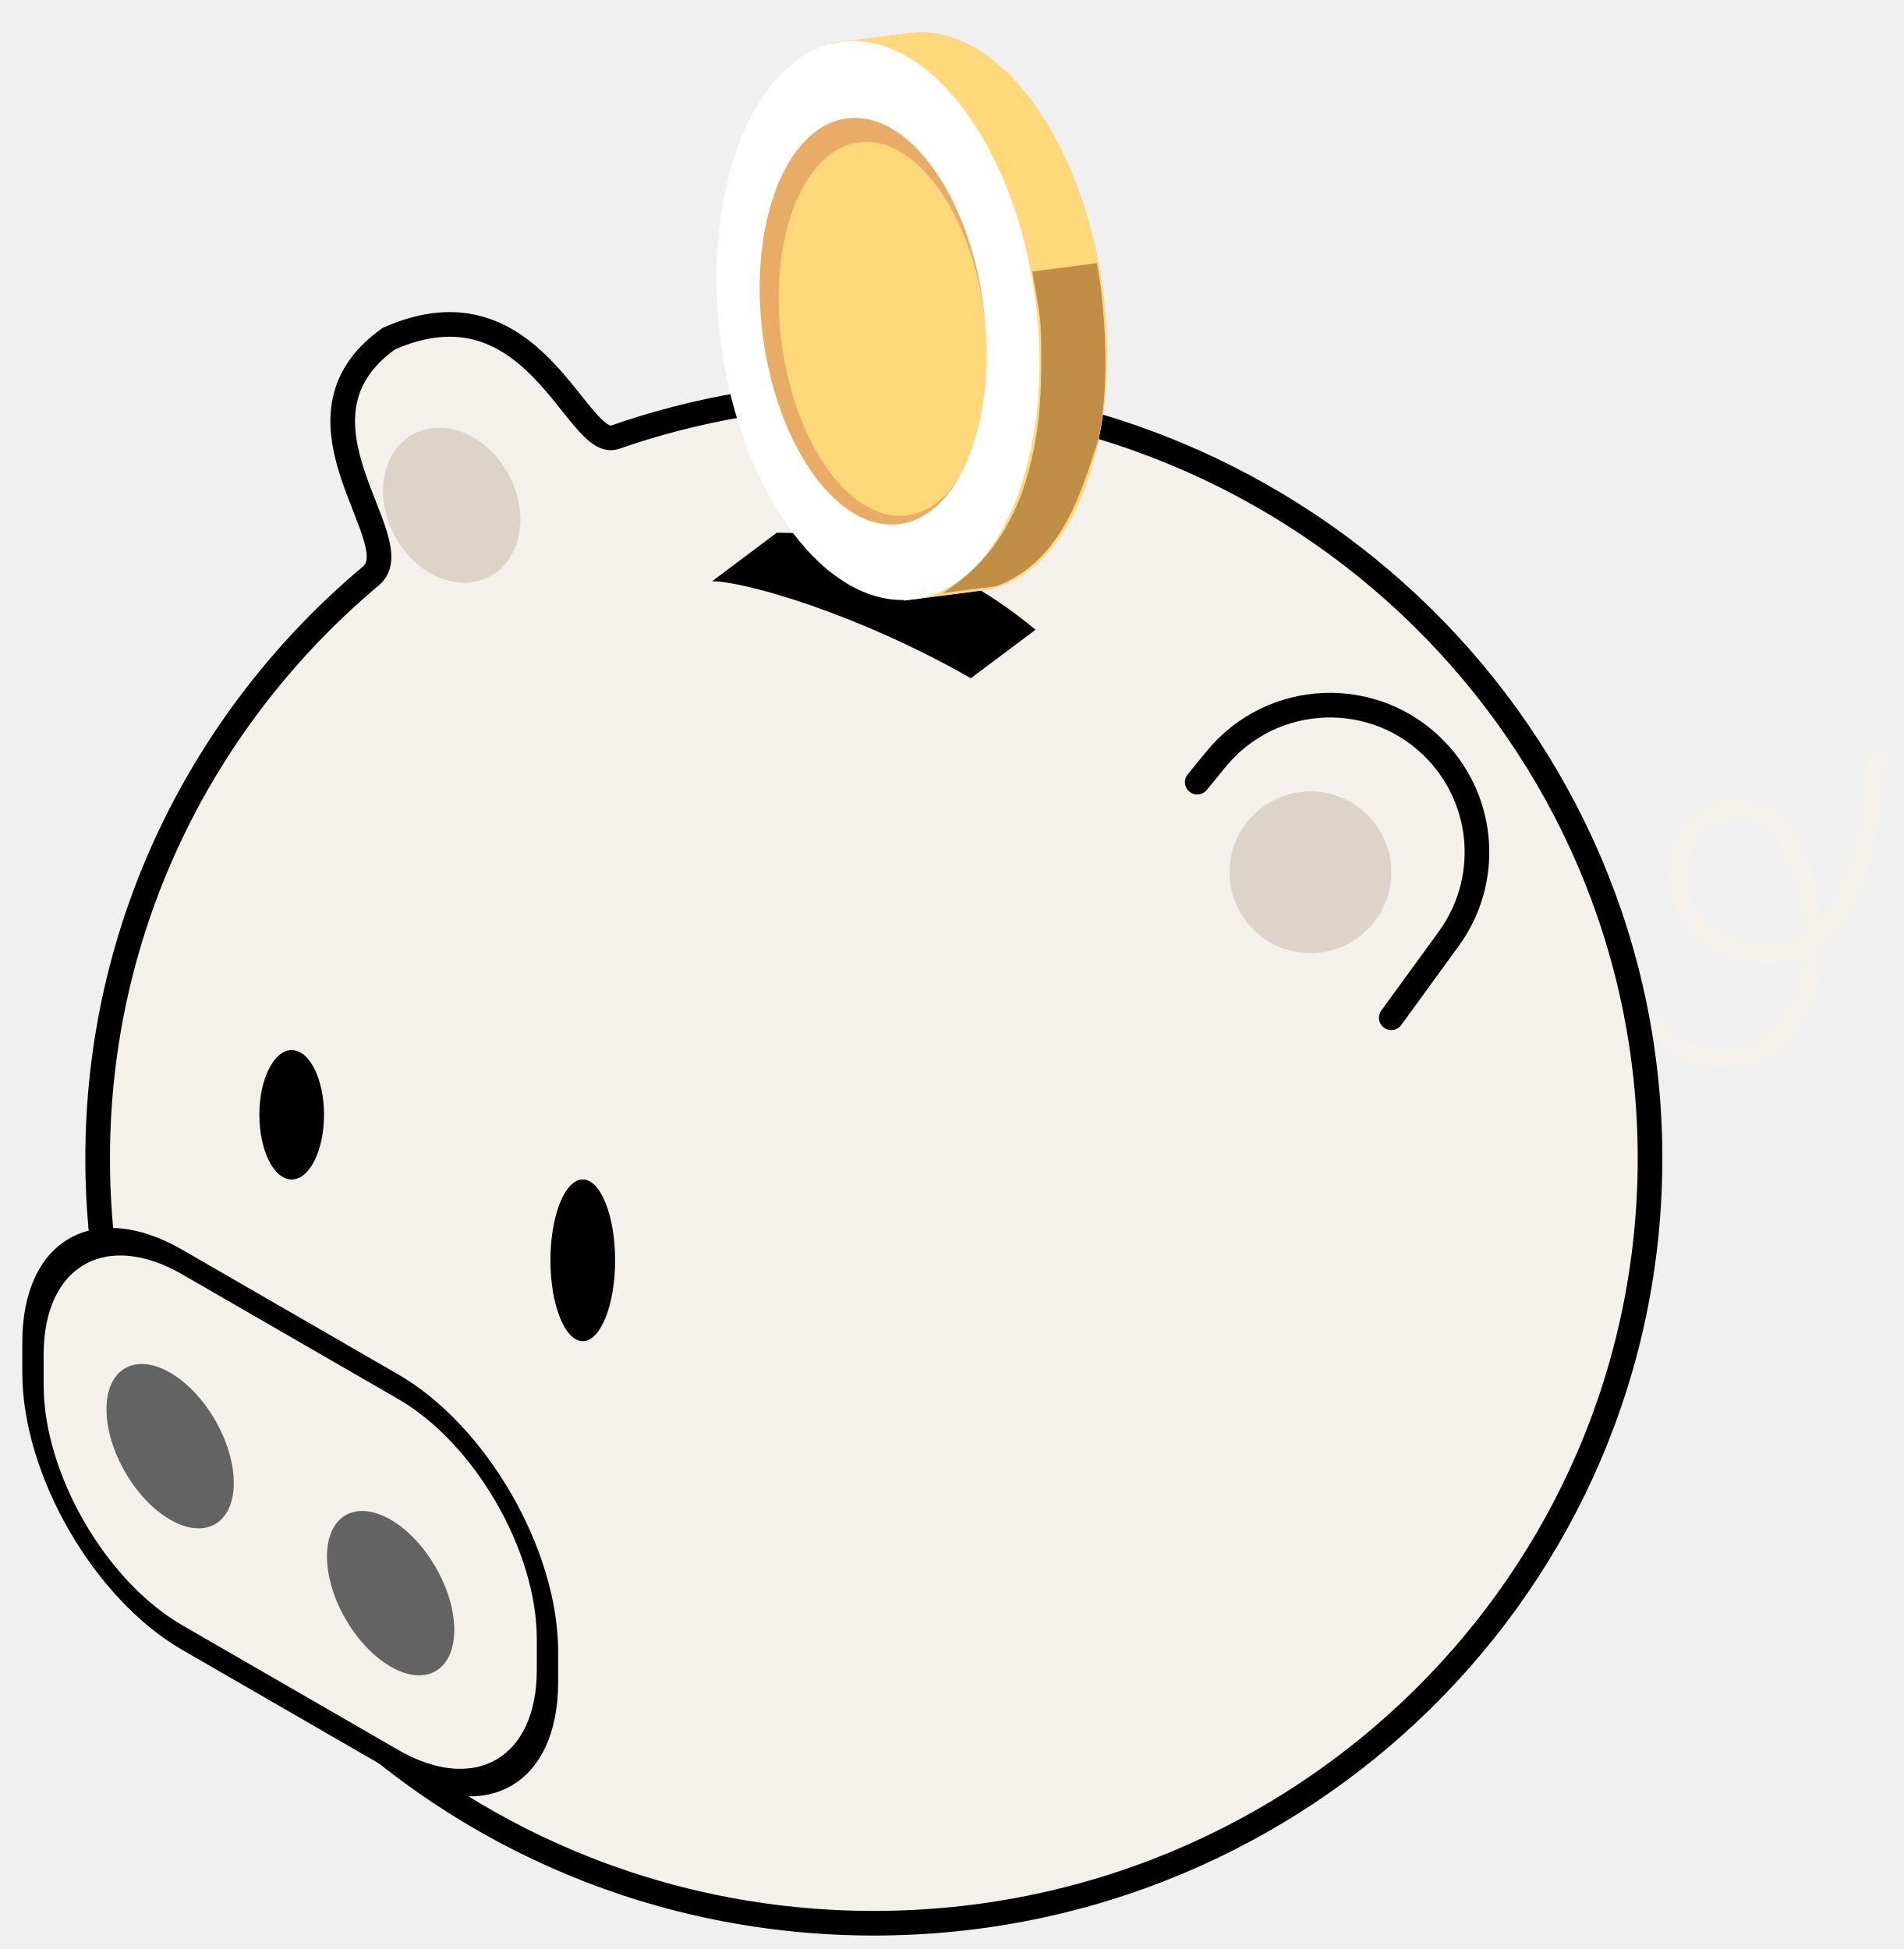
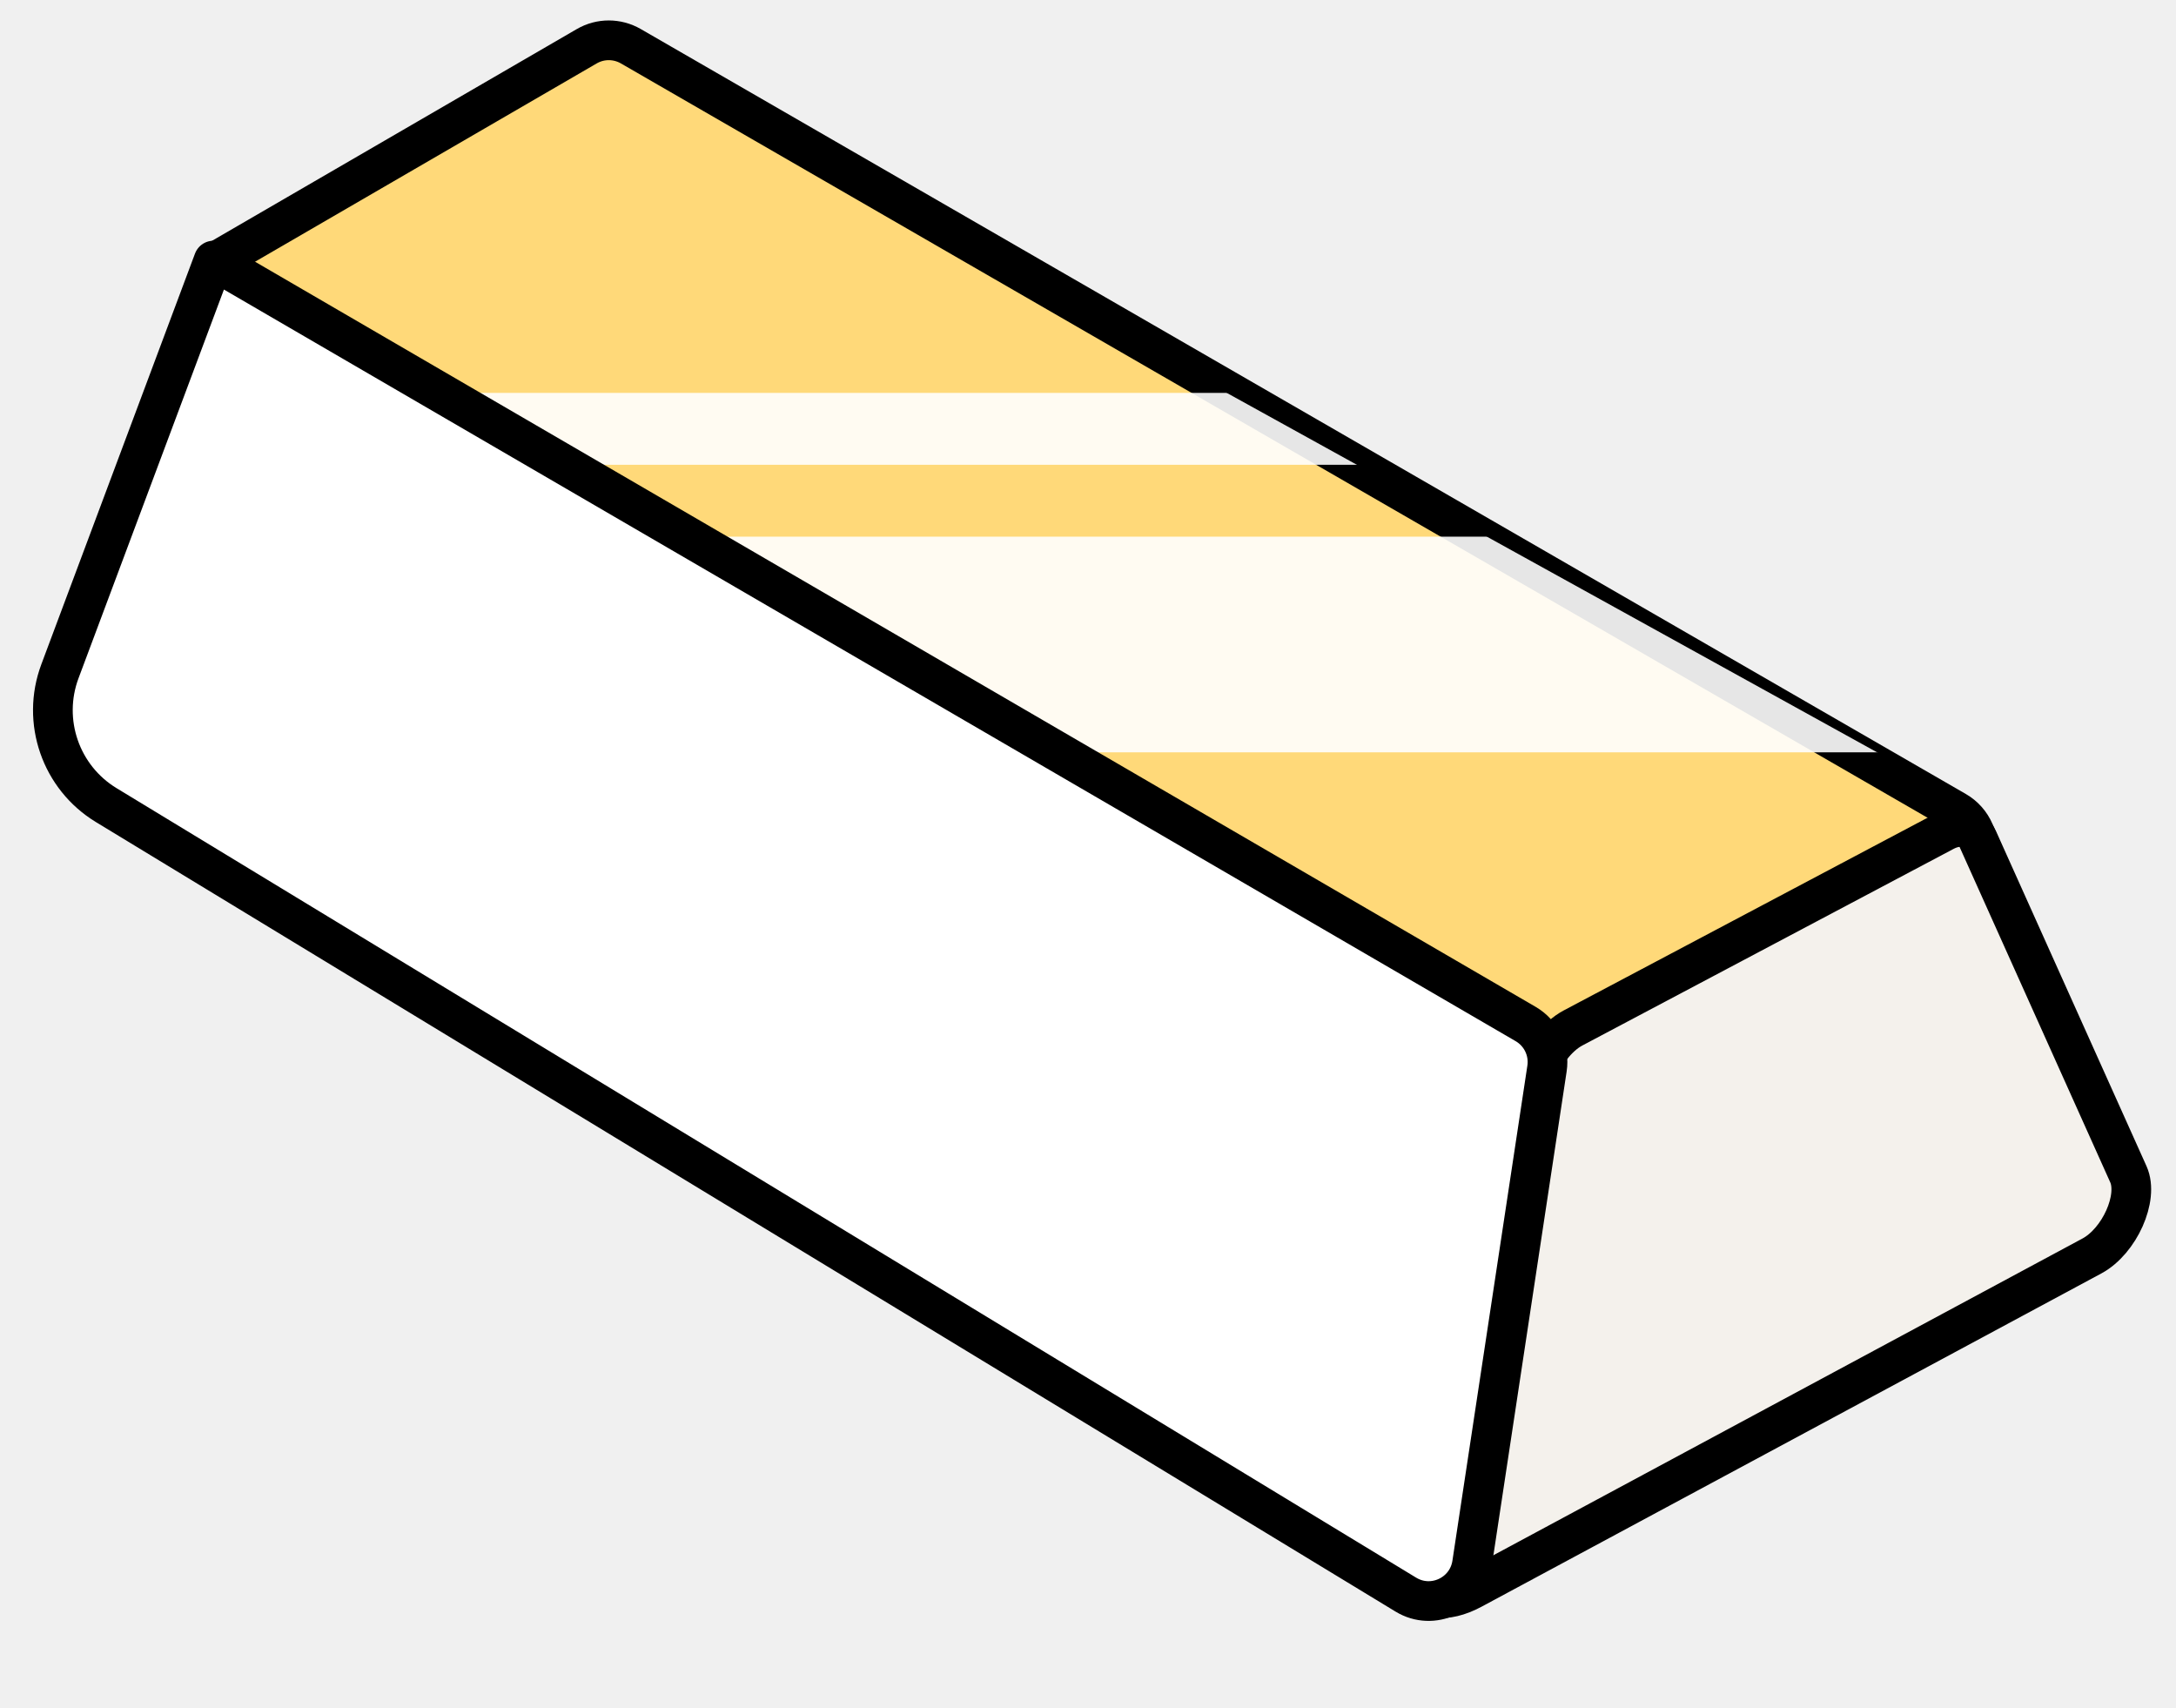
- <svg xmlns="http://www.w3.org/2000/svg" width="83" height="85" viewBox="0 0 83 85" fill="none">
-   <path d="M71.953 44.388C74.069 47.913 80.415 46.503 78.788 38.746C77.538 32.792 71.953 35.415 73.472 39.552C74.196 41.525 81.12 45.093 81.825 33.105" stroke="#F4F1EC" stroke-width="0.806" stroke-linecap="round" />
-   <path d="M71.953 50.522C71.953 68.943 56.799 83.876 38.105 83.876C19.412 83.876 4.258 68.943 4.258 50.522C4.258 40.342 8.886 31.228 16.182 25.11C17.967 23.613 12.015 18.297 16.951 14.772C23.297 11.951 25.147 19.65 26.823 19.066C30.352 17.837 34.149 17.168 38.105 17.168C56.799 17.168 71.953 32.101 71.953 50.522Z" fill="#F4F1EC" stroke="black" stroke-width="1.074" />
-   <path d="M52.208 34.112L53.032 33.105C55.48 30.113 59.999 29.952 62.654 32.761V32.761C64.774 35.005 64.995 38.44 63.18 40.936L60.67 44.387" stroke="black" stroke-width="1.074" stroke-linecap="round" />
-   <rect width="25.907" height="16.377" rx="7.519" transform="matrix(0.866025 0.5 -2.20305e-08 1 1.43799 51.283)" fill="#F4F1EC" stroke="black" stroke-width="1.074" />
-   <ellipse cx="25.413" cy="54.965" rx="1.41" ry="3.526" fill="black" />
-   <ellipse cx="12.72" cy="48.618" rx="1.41" ry="2.821" fill="black" />
-   <circle r="3.205" transform="matrix(0.866025 0.5 -2.20305e-08 1 7.41911 63.0698)" fill="#636363" />
-   <circle r="3.205" transform="matrix(0.866025 0.5 -2.20305e-08 1 17.0343 69.4804)" fill="#636363" />
-   <path d="M33.874 23.233L31.054 25.349C32.464 25.349 37.4 26.759 42.336 29.579L45.157 27.464C40.926 23.938 36.695 23.233 33.874 23.233Z" fill="black" />
-   <circle cx="57.144" cy="38.041" r="3.526" fill="#DBD4C9" />
-   <ellipse cx="19.696" cy="22.034" rx="2.821" ry="3.526" transform="rotate(-28.3 19.696 22.0337)" fill="#DBD4C9" />
-   <path d="M39.659 1.446C41.537 1.203 43.425 2.324 44.959 4.365C46.493 6.406 47.659 9.347 48.094 12.713C48.529 16.079 48.149 19.224 47.185 21.585C46.221 23.947 44.68 25.512 42.801 25.755L39.421 26.192L36.278 1.883L39.659 1.446Z" fill="#EAB95B" />
-   <path d="M39.659 1.446C41.537 1.203 43.425 2.324 44.959 4.365C46.493 6.406 47.659 9.347 48.094 12.713C48.529 16.079 48.149 19.224 47.185 21.585C46.221 23.947 44.68 25.512 42.801 25.755L39.421 26.192L36.278 1.883L39.659 1.446Z" fill="#FFD979" />
-   <path d="M36.714 1.827C38.593 1.584 40.48 2.705 42.015 4.746C43.549 6.787 44.716 9.728 45.151 13.094C45.586 16.459 45.206 19.605 44.242 21.966C43.278 24.327 41.736 25.893 39.858 26.135C37.98 26.378 36.092 25.258 34.558 23.218C33.024 21.178 31.858 18.235 31.423 14.868C30.988 11.501 31.368 8.359 32.332 5.997C33.296 3.636 34.836 2.07 36.714 1.827Z" fill="white" />
-   <path d="M36.935 5.164C38.248 4.994 39.576 5.812 40.661 7.302C41.746 8.791 42.575 10.934 42.892 13.386C43.209 15.837 42.951 18.122 42.282 19.837C41.612 21.551 40.535 22.682 39.221 22.852C37.907 23.021 36.584 22.203 35.495 20.708C34.406 19.214 33.581 17.076 33.264 14.625C32.948 12.173 33.205 9.888 33.875 8.173C34.545 6.459 35.622 5.334 36.935 5.164Z" fill="#FFD979" />
-   <path fill-rule="evenodd" clip-rule="evenodd" d="M40.673 7.315C38.347 4.104 35.3 4.498 33.867 8.194C32.433 11.891 33.157 17.491 35.483 20.702C37.56 23.567 40.21 23.566 41.776 20.898C40.326 23.127 37.972 23.056 36.121 20.5C33.981 17.546 33.315 12.392 34.633 8.993C35.952 5.594 38.755 5.23 40.895 8.184C41.968 9.664 42.669 11.692 42.938 13.774C42.685 11.379 41.904 9.012 40.673 7.315Z" fill="#E9AC66" />
-   <path d="M47.832 11.478L45.019 11.842C45.046 12.048 45.284 13.356 45.352 13.888C45.421 14.419 45.452 16.826 45.292 18.232C44.715 23.328 42.351 25.048 41.108 25.867L43.462 25.562C46.471 24.406 47.224 21.101 47.866 19.296C48.487 16.55 48.119 12.954 47.832 11.478Z" fill="#C18E48" />
+ <svg xmlns="http://www.w3.org/2000/svg" width="65" height="51" viewBox="0 0 65 51" fill="none">
+   <path d="M6.444 7.813L46.097 32.31L60.618 28.68L58.975 24.846C58.863 24.585 58.67 24.368 58.425 24.227L18.841 1.379C18.434 1.145 17.933 1.145 17.527 1.381L6.444 7.813Z" fill="#FFD979" stroke="black" stroke-width="1.186" stroke-linejoin="round" />
+   <mask id="mask0_908_8399" style="mask-type:alpha" maskUnits="userSpaceOnUse" x="7" y="2" width="56" height="31">
+     <path d="M7.356 8.514L47.581 32.31L62.101 28.68L60.137 24.962C60.018 24.736 59.835 24.55 59.612 24.426L19.794 2.422C19.402 2.205 18.925 2.204 18.532 2.418L7.356 8.514Z" fill="#FFD979" />
+   </mask>
+   <g mask="url(#mask0_908_8399)">
+     <rect opacity="0.9" width="42.937" height="6.441" transform="matrix(-1 0 0 1 63.585 16.0283)" fill="white" />
+     <rect opacity="0.9" width="42.937" height="2.147" transform="matrix(-1 0 0 1 52.8503 11.7344)" fill="white" />
+   </g>
+   <path d="M59.08 25.061L63.578 35.072C63.892 35.772 63.313 37.067 62.489 37.511L43.972 47.466C42.375 48.325 41.333 47.029 41.964 44.97L45.9 32.122C46.086 31.515 46.52 30.95 46.99 30.701L58.077 24.83C58.519 24.596 58.911 24.686 59.08 25.061Z" fill="#F4F1EC" stroke="black" stroke-width="1.186" stroke-linejoin="round" />
+   <path d="M43.972 46.702L46.211 31.914C46.292 31.382 46.039 30.855 45.574 30.584L6.38 7.782L1.79 20.049C1.232 21.541 1.813 23.22 3.175 24.047L41.995 47.626C42.795 48.112 43.831 47.627 43.972 46.702Z" fill="white" stroke="black" stroke-width="1.186" stroke-linejoin="round" />
</svg>
